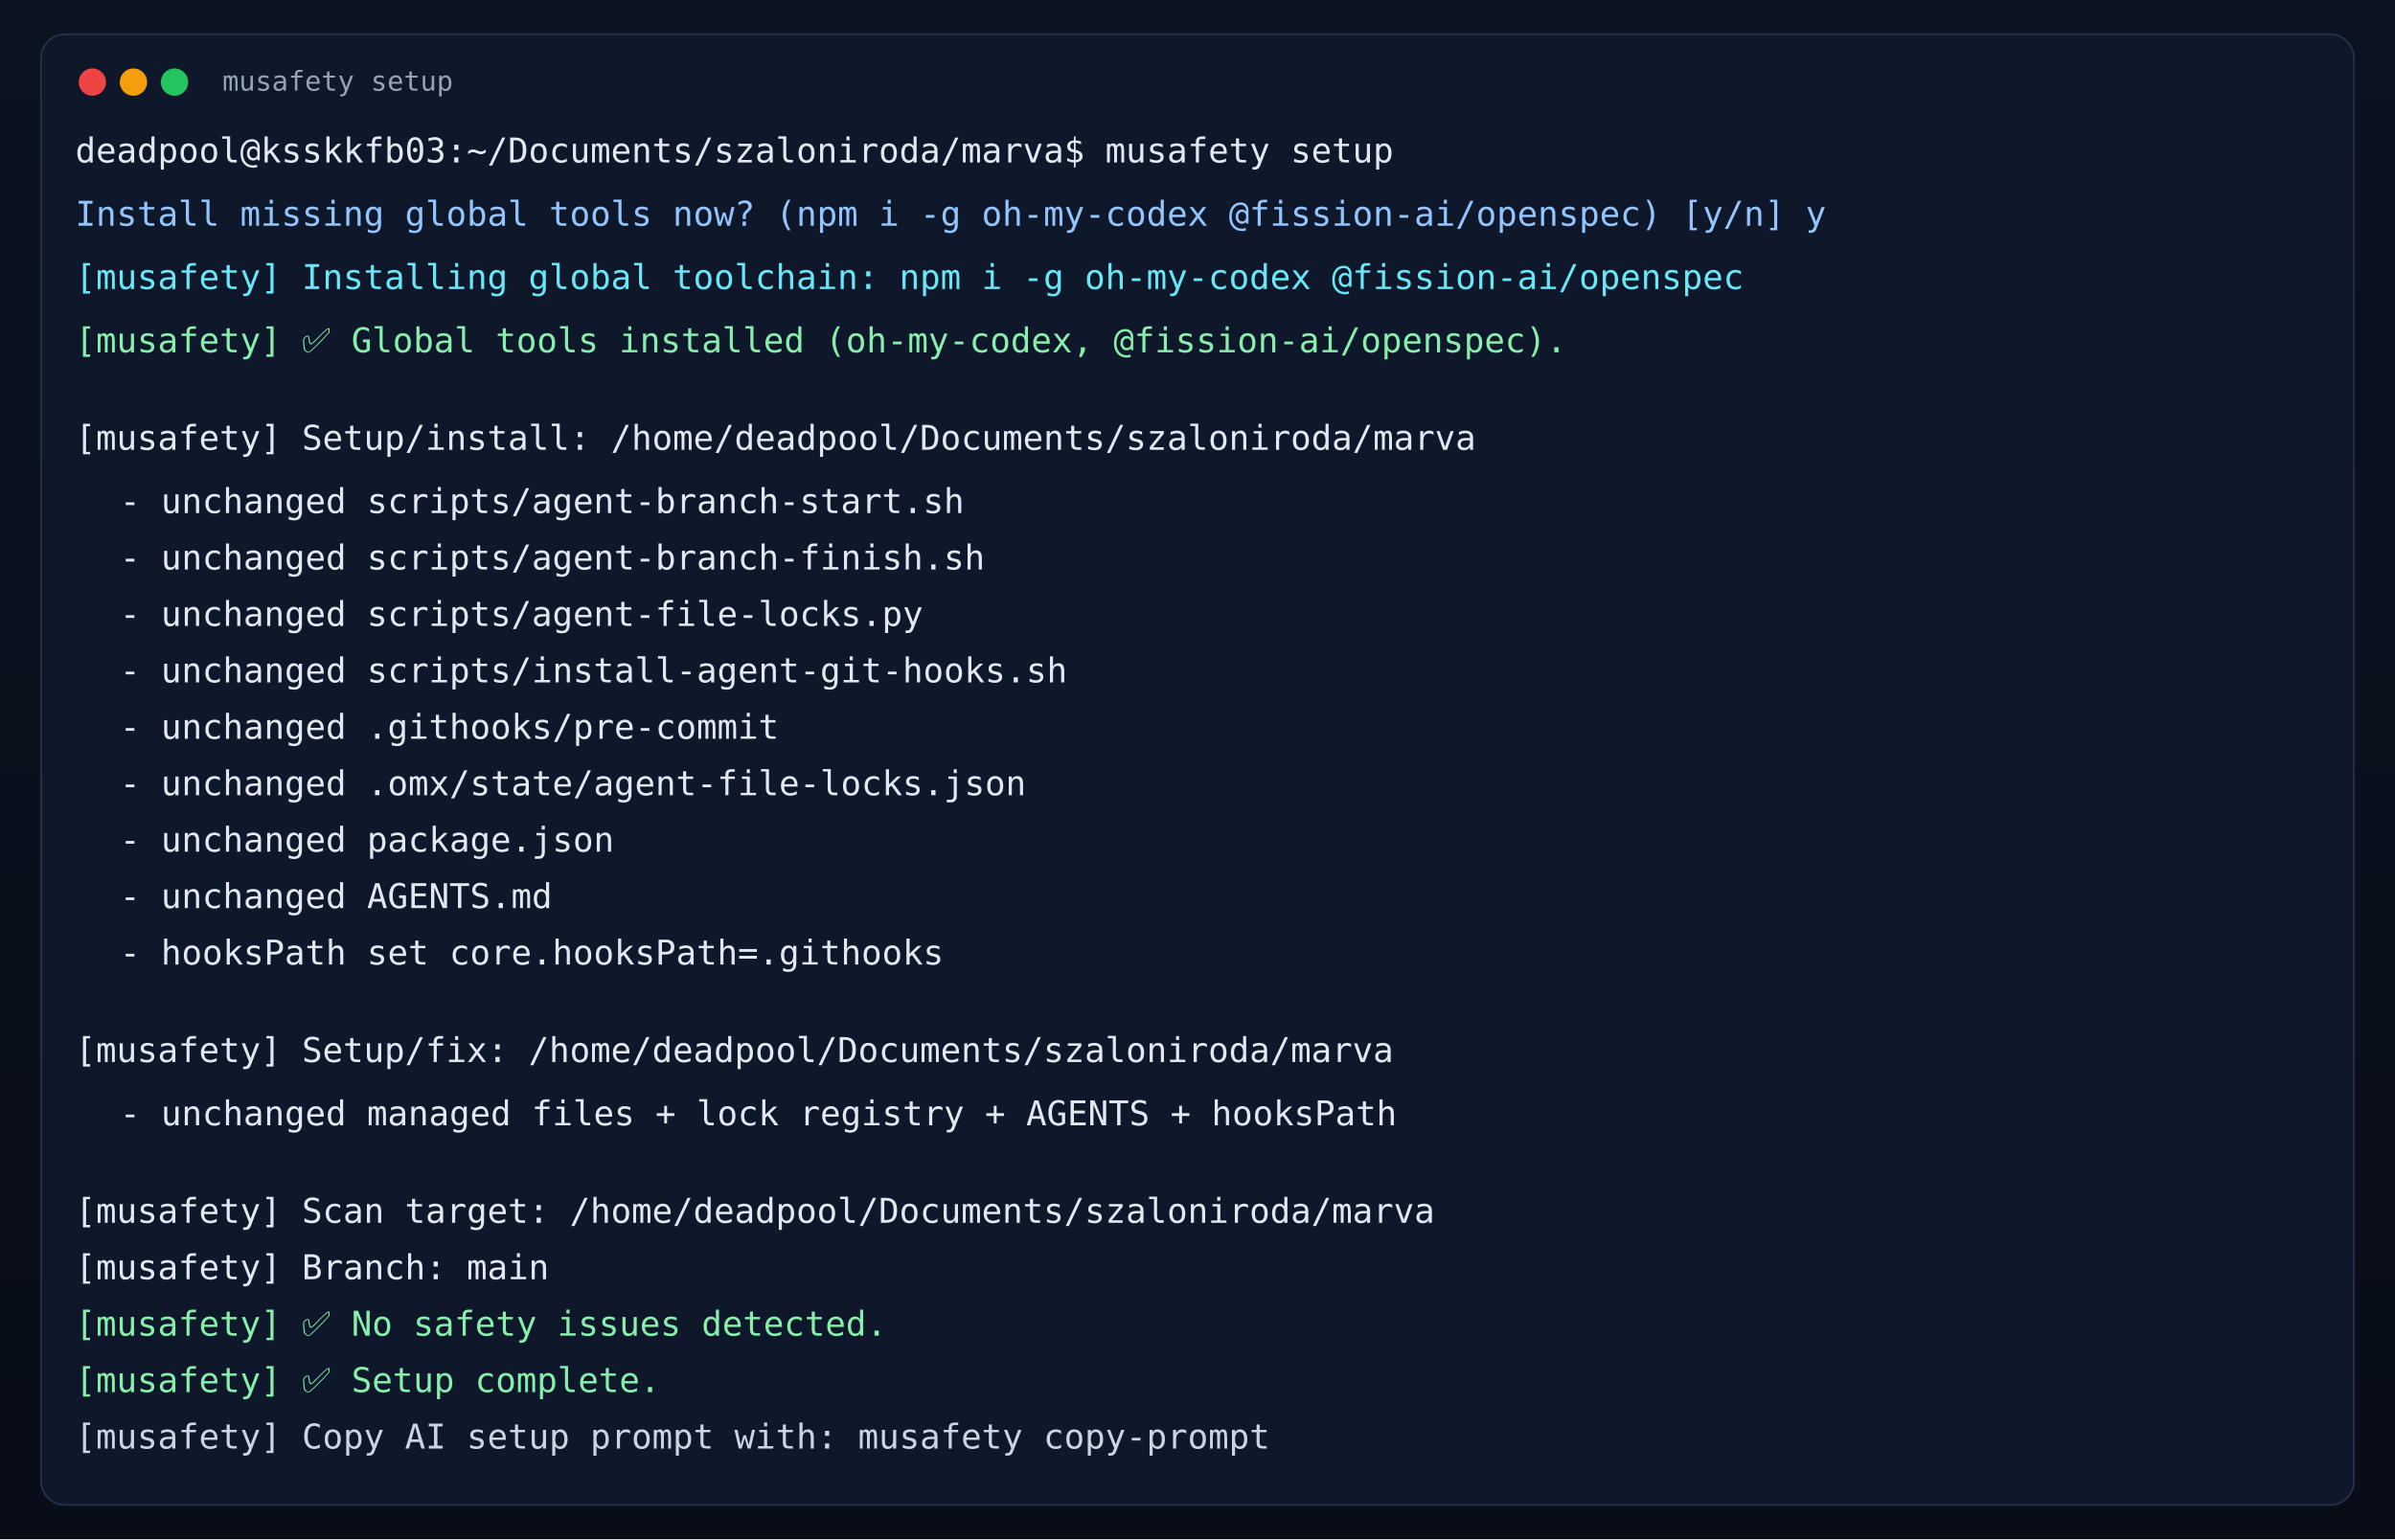
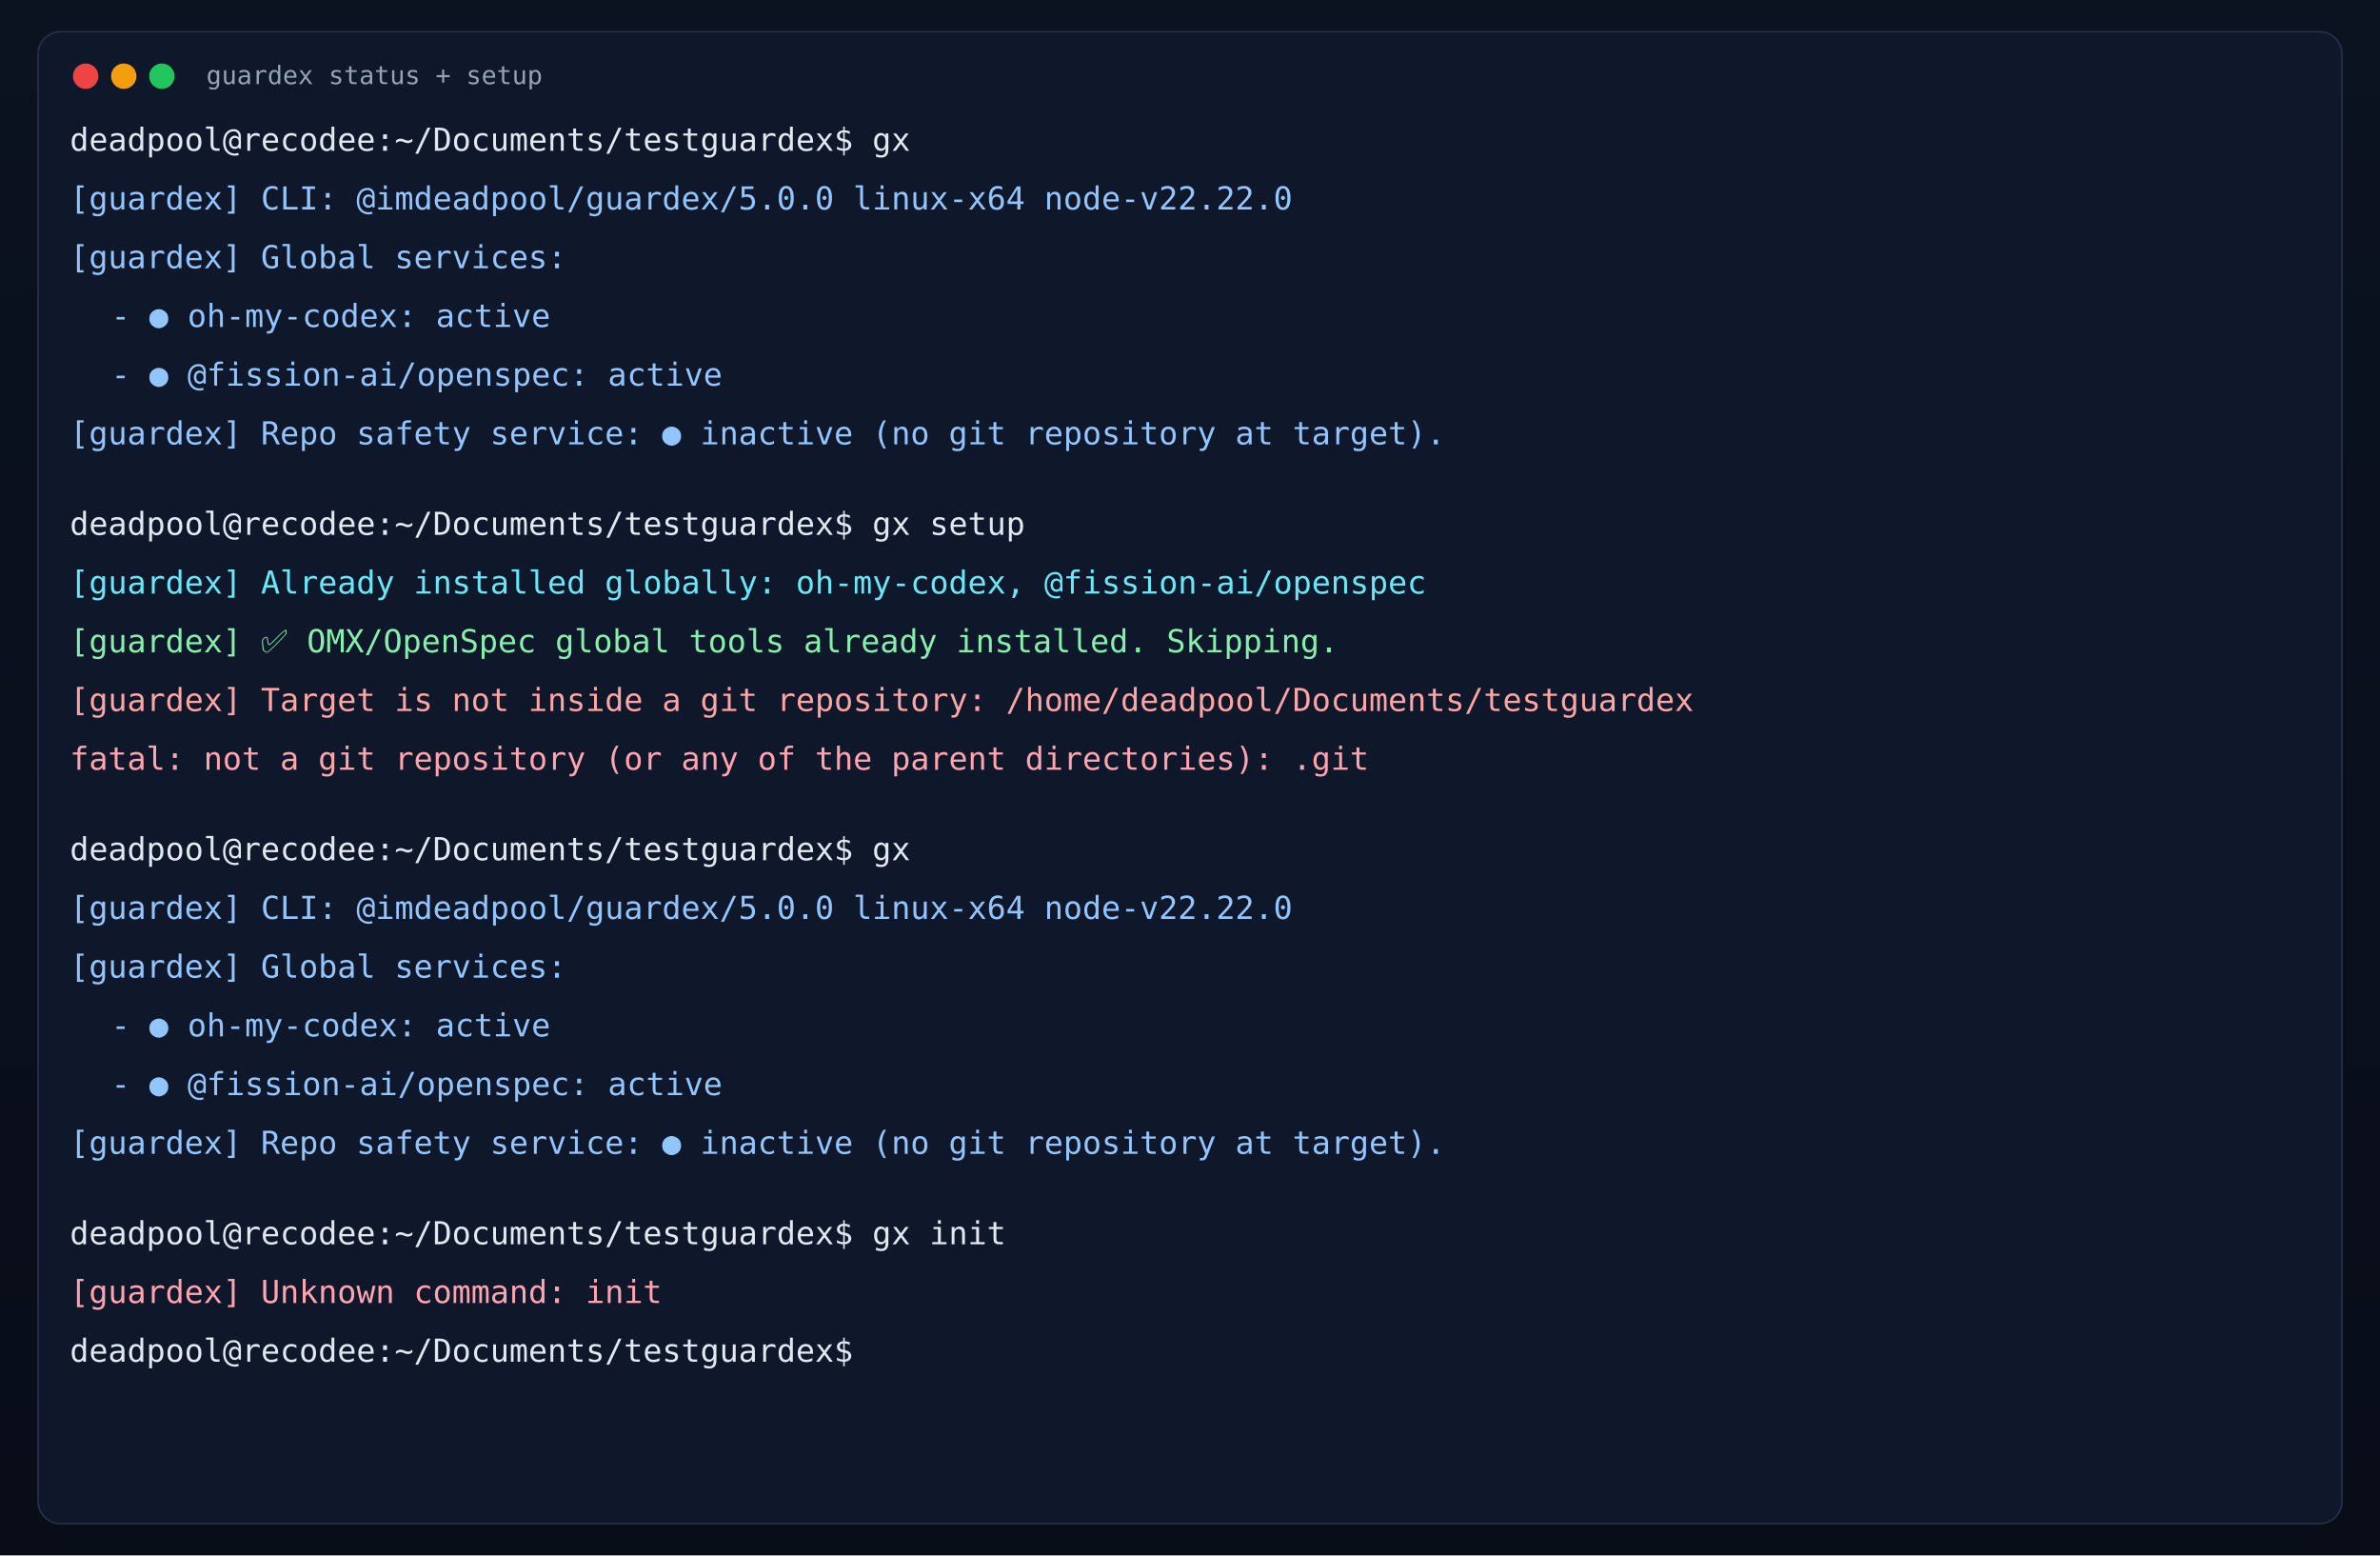
- <svg xmlns="http://www.w3.org/2000/svg" width="1400" height="900" viewBox="0 0 1400 900" role="img" aria-labelledby="title desc">
+ <svg xmlns="http://www.w3.org/2000/svg" width="1500" height="980" viewBox="0 0 1500 980" role="img" aria-labelledby="title desc">
  <defs>
    <linearGradient id="bg" x1="0" x2="0" y1="0" y2="1">
      <stop offset="0%" stop-color="#0b1220" />
      <stop offset="100%" stop-color="#080d18" />
    </linearGradient>
  </defs>
-   <rect width="1400" height="900" fill="url(#bg)" />
-   <rect x="24" y="20" width="1352" height="860" rx="14" fill="#0f172a" stroke="#25314a" />
+   <rect width="1500" height="980" fill="url(#bg)" />
+   <rect x="24" y="20" width="1452" height="940" rx="14" fill="#0f172a" stroke="#25314a" />
  <circle cx="54" cy="48" r="8" fill="#ef4444" />
  <circle cx="78" cy="48" r="8" fill="#f59e0b" />
  <circle cx="102" cy="48" r="8" fill="#22c55e" />
-   <text x="130" y="53" fill="#94a3b8" font-family="ui-monospace, SFMono-Regular, Menlo, Consolas, monospace" font-size="16">musafety setup</text>
+   <text x="130" y="53" fill="#94a3b8" font-family="ui-monospace, SFMono-Regular, Menlo, Consolas, monospace" font-size="16">guardex status + setup</text>
  <g font-family="ui-monospace, SFMono-Regular, Menlo, Consolas, monospace" font-size="20" fill="#e2e8f0">
-     <text x="44" y="95">deadpool@ksskkfb03:~/Documents/szaloniroda/marva$ musafety setup</text>
-     <text x="44" y="132" fill="#93c5fd">Install missing global tools now? (npm i -g oh-my-codex @fission-ai/openspec) [y/n] y</text>
-     <text x="44" y="169" fill="#67e8f9">[musafety] Installing global toolchain: npm i -g oh-my-codex @fission-ai/openspec</text>
-     <text x="44" y="206" fill="#86efac">[musafety] ✅ Global tools installed (oh-my-codex, @fission-ai/openspec).</text>
-     <text x="44" y="263">[musafety] Setup/install: /home/deadpool/Documents/szaloniroda/marva</text>
-     <text x="70" y="300">- unchanged    scripts/agent-branch-start.sh</text>
-     <text x="70" y="333">- unchanged    scripts/agent-branch-finish.sh</text>
-     <text x="70" y="366">- unchanged    scripts/agent-file-locks.py</text>
-     <text x="70" y="399">- unchanged    scripts/install-agent-git-hooks.sh</text>
-     <text x="70" y="432">- unchanged    .githooks/pre-commit</text>
-     <text x="70" y="465">- unchanged    .omx/state/agent-file-locks.json</text>
-     <text x="70" y="498">- unchanged    package.json</text>
-     <text x="70" y="531">- unchanged    AGENTS.md</text>
-     <text x="70" y="564">- hooksPath    set core.hooksPath=.githooks</text>
-     <text x="44" y="621">[musafety] Setup/fix: /home/deadpool/Documents/szaloniroda/marva</text>
-     <text x="70" y="658">- unchanged    managed files + lock registry + AGENTS + hooksPath</text>
-     <text x="44" y="715">[musafety] Scan target: /home/deadpool/Documents/szaloniroda/marva</text>
-     <text x="44" y="748">[musafety] Branch: main</text>
-     <text x="44" y="781" fill="#86efac">[musafety] ✅ No safety issues detected.</text>
-     <text x="44" y="814" fill="#86efac">[musafety] ✅ Setup complete.</text>
-     <text x="44" y="847" fill="#cbd5e1">[musafety] Copy AI setup prompt with: musafety copy-prompt</text>
+     <text x="44" y="95">deadpool@recodee:~/Documents/testguardex$ gx</text>
+     <text x="44" y="132" fill="#93c5fd">[guardex] CLI: @imdeadpool/guardex/5.0.0 linux-x64 node-v22.22.0</text>
+     <text x="44" y="169" fill="#93c5fd">[guardex] Global services:</text>
+     <text x="70" y="206" fill="#93c5fd">- ● oh-my-codex: active</text>
+     <text x="70" y="243" fill="#93c5fd">- ● @fission-ai/openspec: active</text>
+     <text x="44" y="280" fill="#93c5fd">[guardex] Repo safety service: ● inactive (no git repository at target).</text>
+     <text x="44" y="337">deadpool@recodee:~/Documents/testguardex$ gx setup</text>
+     <text x="44" y="374" fill="#67e8f9">[guardex] Already installed globally: oh-my-codex, @fission-ai/openspec</text>
+     <text x="44" y="411" fill="#86efac">[guardex] ✅ OMX/OpenSpec global tools already installed. Skipping.</text>
+     <text x="44" y="448" fill="#fca5a5">[guardex] Target is not inside a git repository: /home/deadpool/Documents/testguardex</text>
+     <text x="44" y="485" fill="#fda4af">fatal: not a git repository (or any of the parent directories): .git</text>
+     <text x="44" y="542">deadpool@recodee:~/Documents/testguardex$ gx</text>
+     <text x="44" y="579" fill="#93c5fd">[guardex] CLI: @imdeadpool/guardex/5.0.0 linux-x64 node-v22.22.0</text>
+     <text x="44" y="616" fill="#93c5fd">[guardex] Global services:</text>
+     <text x="70" y="653" fill="#93c5fd">- ● oh-my-codex: active</text>
+     <text x="70" y="690" fill="#93c5fd">- ● @fission-ai/openspec: active</text>
+     <text x="44" y="727" fill="#93c5fd">[guardex] Repo safety service: ● inactive (no git repository at target).</text>
+     <text x="44" y="784">deadpool@recodee:~/Documents/testguardex$ gx init</text>
+     <text x="44" y="821" fill="#fda4af">[guardex] Unknown command: init</text>
+     <text x="44" y="858">deadpool@recodee:~/Documents/testguardex$</text>
  </g>
</svg>
